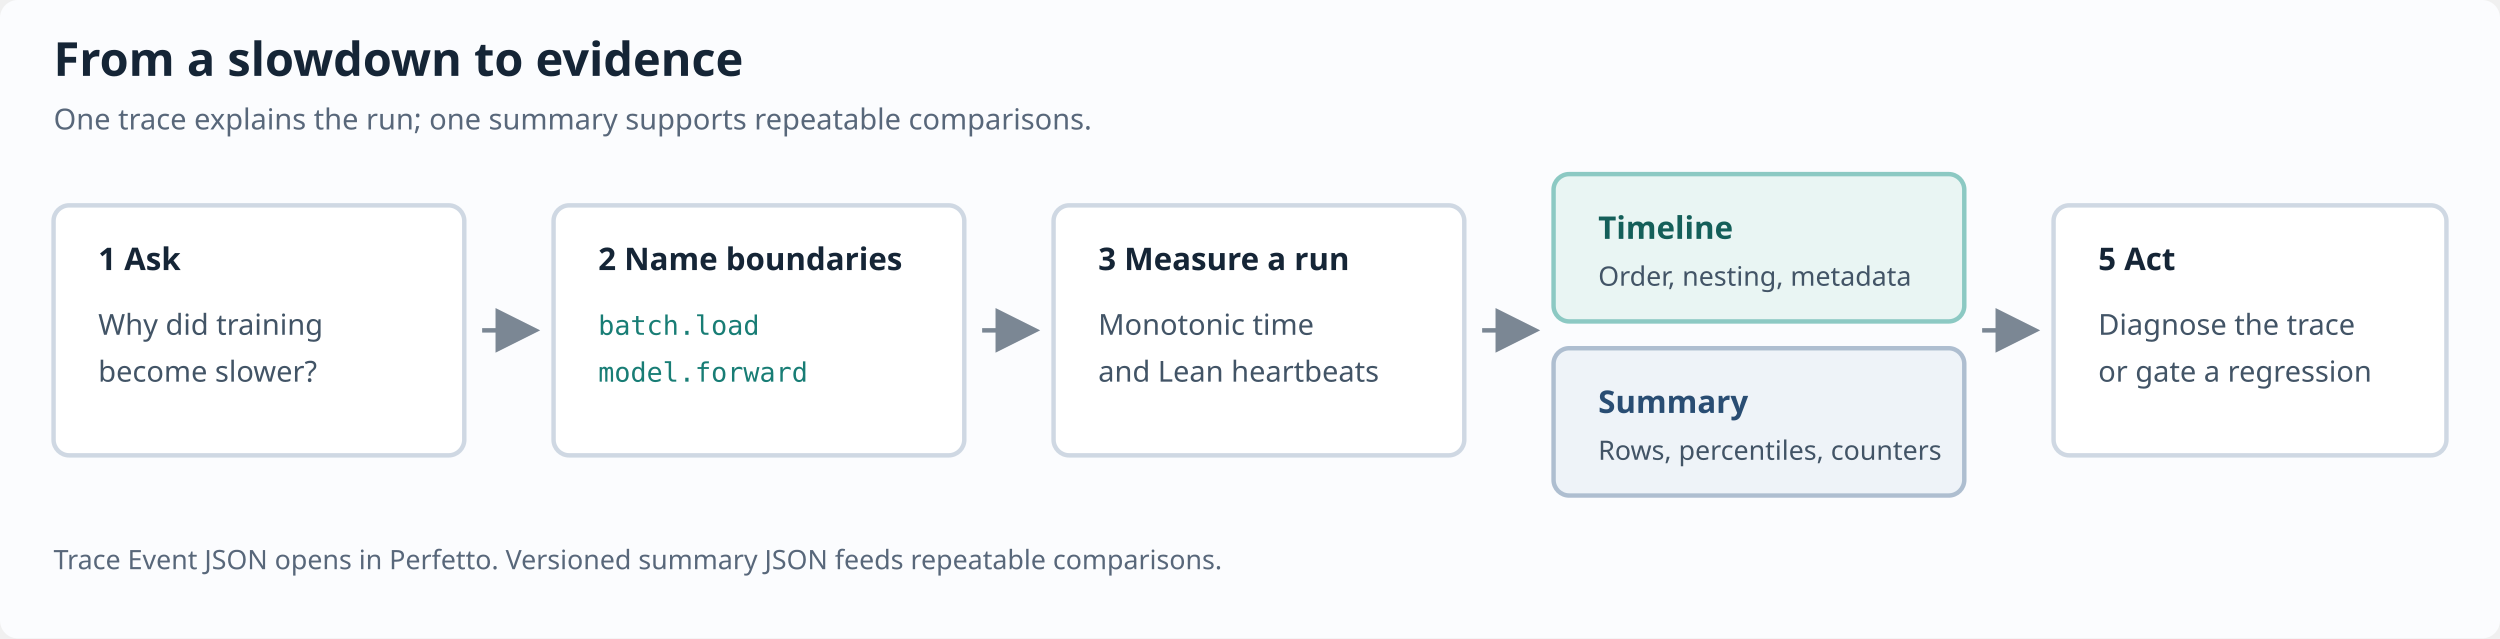
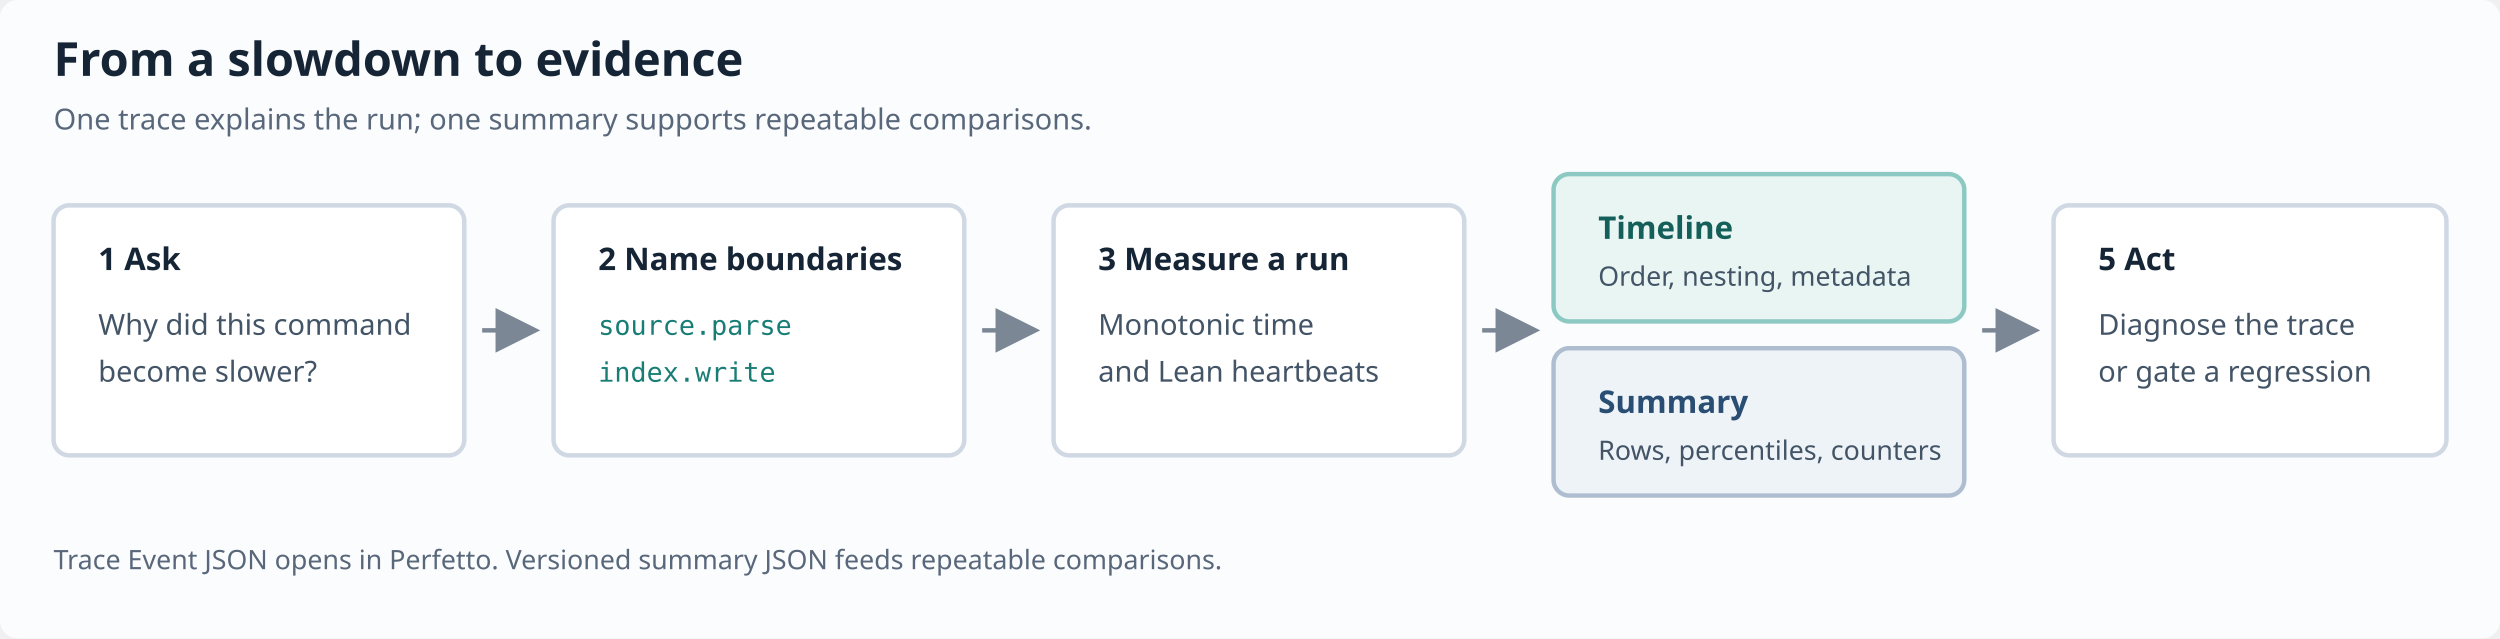
<svg xmlns="http://www.w3.org/2000/svg" width="1120" height="286" viewBox="0 0 1120 286" role="img" aria-labelledby="workflow-title workflow-desc">
  <defs>
    <marker id="workflow-arrow" markerWidth="10" markerHeight="10" refX="8" refY="5" orient="auto">
      <path d="M 0 0 L 10 5 L 0 10 z" fill="#7b8794" />
    </marker>
  </defs>
  <rect width="100%" height="100%" fill="#fbfcfe" rx="8" />
  <text x="24" y="34" font-family="system-ui, sans-serif" font-size="21" font-weight="700" fill="#152536">From a slowdown to evidence</text>
  <text x="24" y="58" font-family="system-ui, sans-serif" font-size="13" fill="#58677a">One trace explains the run; one summary supports repeatable comparisons.</text>
  <rect x="24" y="92" width="184" height="112" rx="7" fill="#ffffff" stroke="#cfd8e3" stroke-width="2" />
  <text x="44" y="121" font-family="system-ui, sans-serif" font-size="14" font-weight="700" fill="#152536">1  Ask</text>
-   <text x="44" y="150" font-family="system-ui, sans-serif" font-size="13" fill="#425466">Why did training</text>
+   <text x="44" y="150" font-family="system-ui, sans-serif" font-size="13" fill="#425466">Why did this command</text>
  <text x="44" y="171" font-family="system-ui, sans-serif" font-size="13" fill="#425466">become slower?</text>
  <line x1="216" y1="148" x2="238" y2="148" stroke="#7b8794" stroke-width="2" marker-end="url(#workflow-arrow)" />
  <rect x="248" y="92" width="184" height="112" rx="7" fill="#ffffff" stroke="#cfd8e3" stroke-width="2" />
  <text x="268" y="121" font-family="system-ui, sans-serif" font-size="14" font-weight="700" fill="#152536">2  Name boundaries</text>
-   <text x="268" y="150" font-family="ui-monospace, monospace" font-size="12" fill="#187d75">batch.load</text>
-   <text x="268" y="171" font-family="ui-monospace, monospace" font-size="12" fill="#187d75">model.forward</text>
+   <text x="268" y="150" font-family="ui-monospace, monospace" font-size="12" fill="#187d75">source.parse</text>
+   <text x="268" y="171" font-family="ui-monospace, monospace" font-size="12" fill="#187d75">index.write</text>
  <line x1="440" y1="148" x2="462" y2="148" stroke="#7b8794" stroke-width="2" marker-end="url(#workflow-arrow)" />
  <rect x="472" y="92" width="184" height="112" rx="7" fill="#ffffff" stroke="#cfd8e3" stroke-width="2" />
  <text x="492" y="121" font-family="system-ui, sans-serif" font-size="14" font-weight="700" fill="#152536">3  Measure a run</text>
  <text x="492" y="150" font-family="system-ui, sans-serif" font-size="13" fill="#425466">Monotonic time</text>
  <text x="492" y="171" font-family="system-ui, sans-serif" font-size="13" fill="#425466">and Lean heartbeats</text>
  <line x1="664" y1="148" x2="686" y2="148" stroke="#7b8794" stroke-width="2" marker-end="url(#workflow-arrow)" />
  <rect x="696" y="78" width="184" height="66" rx="7" fill="#e9f5f3" stroke="#8cc9c3" stroke-width="2" />
  <text x="716" y="107" font-family="system-ui, sans-serif" font-size="14" font-weight="700" fill="#145f59">Timeline</text>
  <text x="716" y="128" font-family="system-ui, sans-serif" font-size="12" fill="#425466">Order, nesting, metadata</text>
  <rect x="696" y="156" width="184" height="66" rx="7" fill="#eef3f8" stroke="#aebed0" stroke-width="2" />
  <text x="716" y="185" font-family="system-ui, sans-serif" font-size="14" font-weight="700" fill="#294d73">Summary</text>
  <text x="716" y="206" font-family="system-ui, sans-serif" font-size="12" fill="#425466">Rows, percentiles, counters</text>
  <line x1="888" y1="148" x2="910" y2="148" stroke="#7b8794" stroke-width="2" marker-end="url(#workflow-arrow)" />
  <rect x="920" y="92" width="176" height="112" rx="7" fill="#ffffff" stroke="#cfd8e3" stroke-width="2" />
  <text x="940" y="121" font-family="system-ui, sans-serif" font-size="14" font-weight="700" fill="#152536">5  Act</text>
  <text x="940" y="150" font-family="system-ui, sans-serif" font-size="13" fill="#425466">Diagnose the trace</text>
  <text x="940" y="171" font-family="system-ui, sans-serif" font-size="13" fill="#425466">or gate a regression</text>
  <text x="24" y="255" font-family="system-ui, sans-serif" font-size="12" fill="#58677a">Trace Event JSON opens in Perfetto. Versioned summary JSON feeds repeatable comparisons.</text>
</svg>
